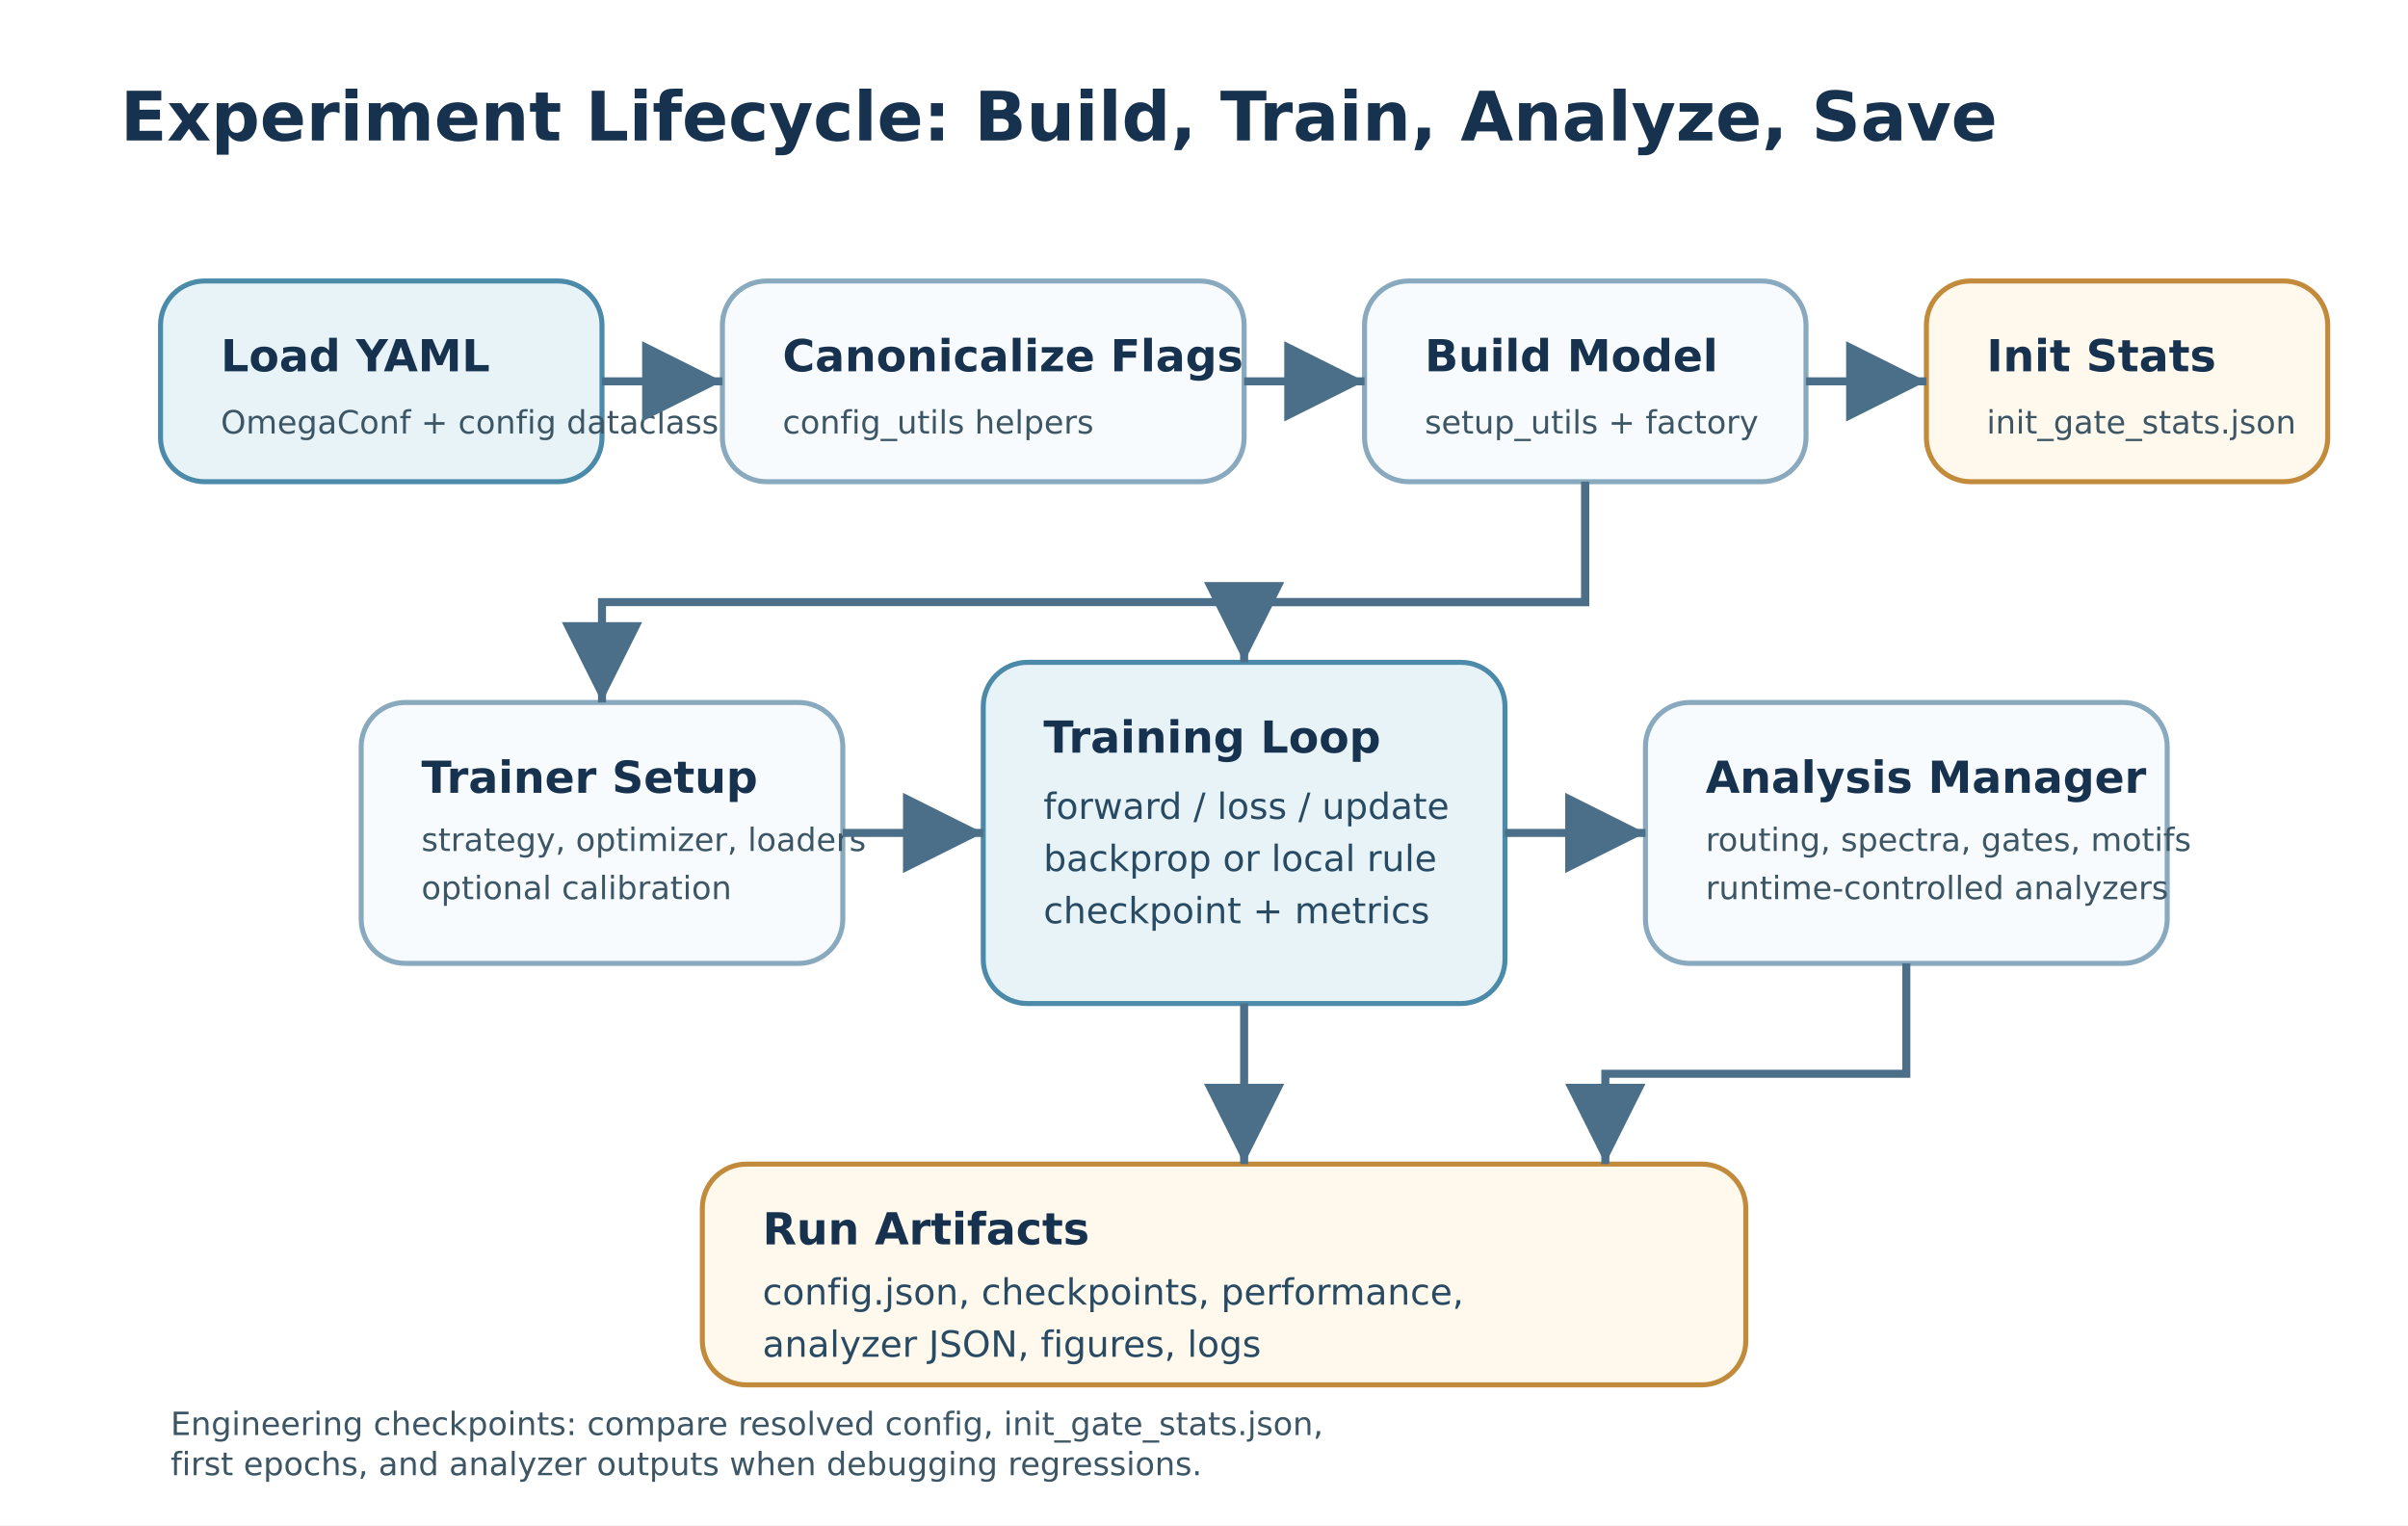
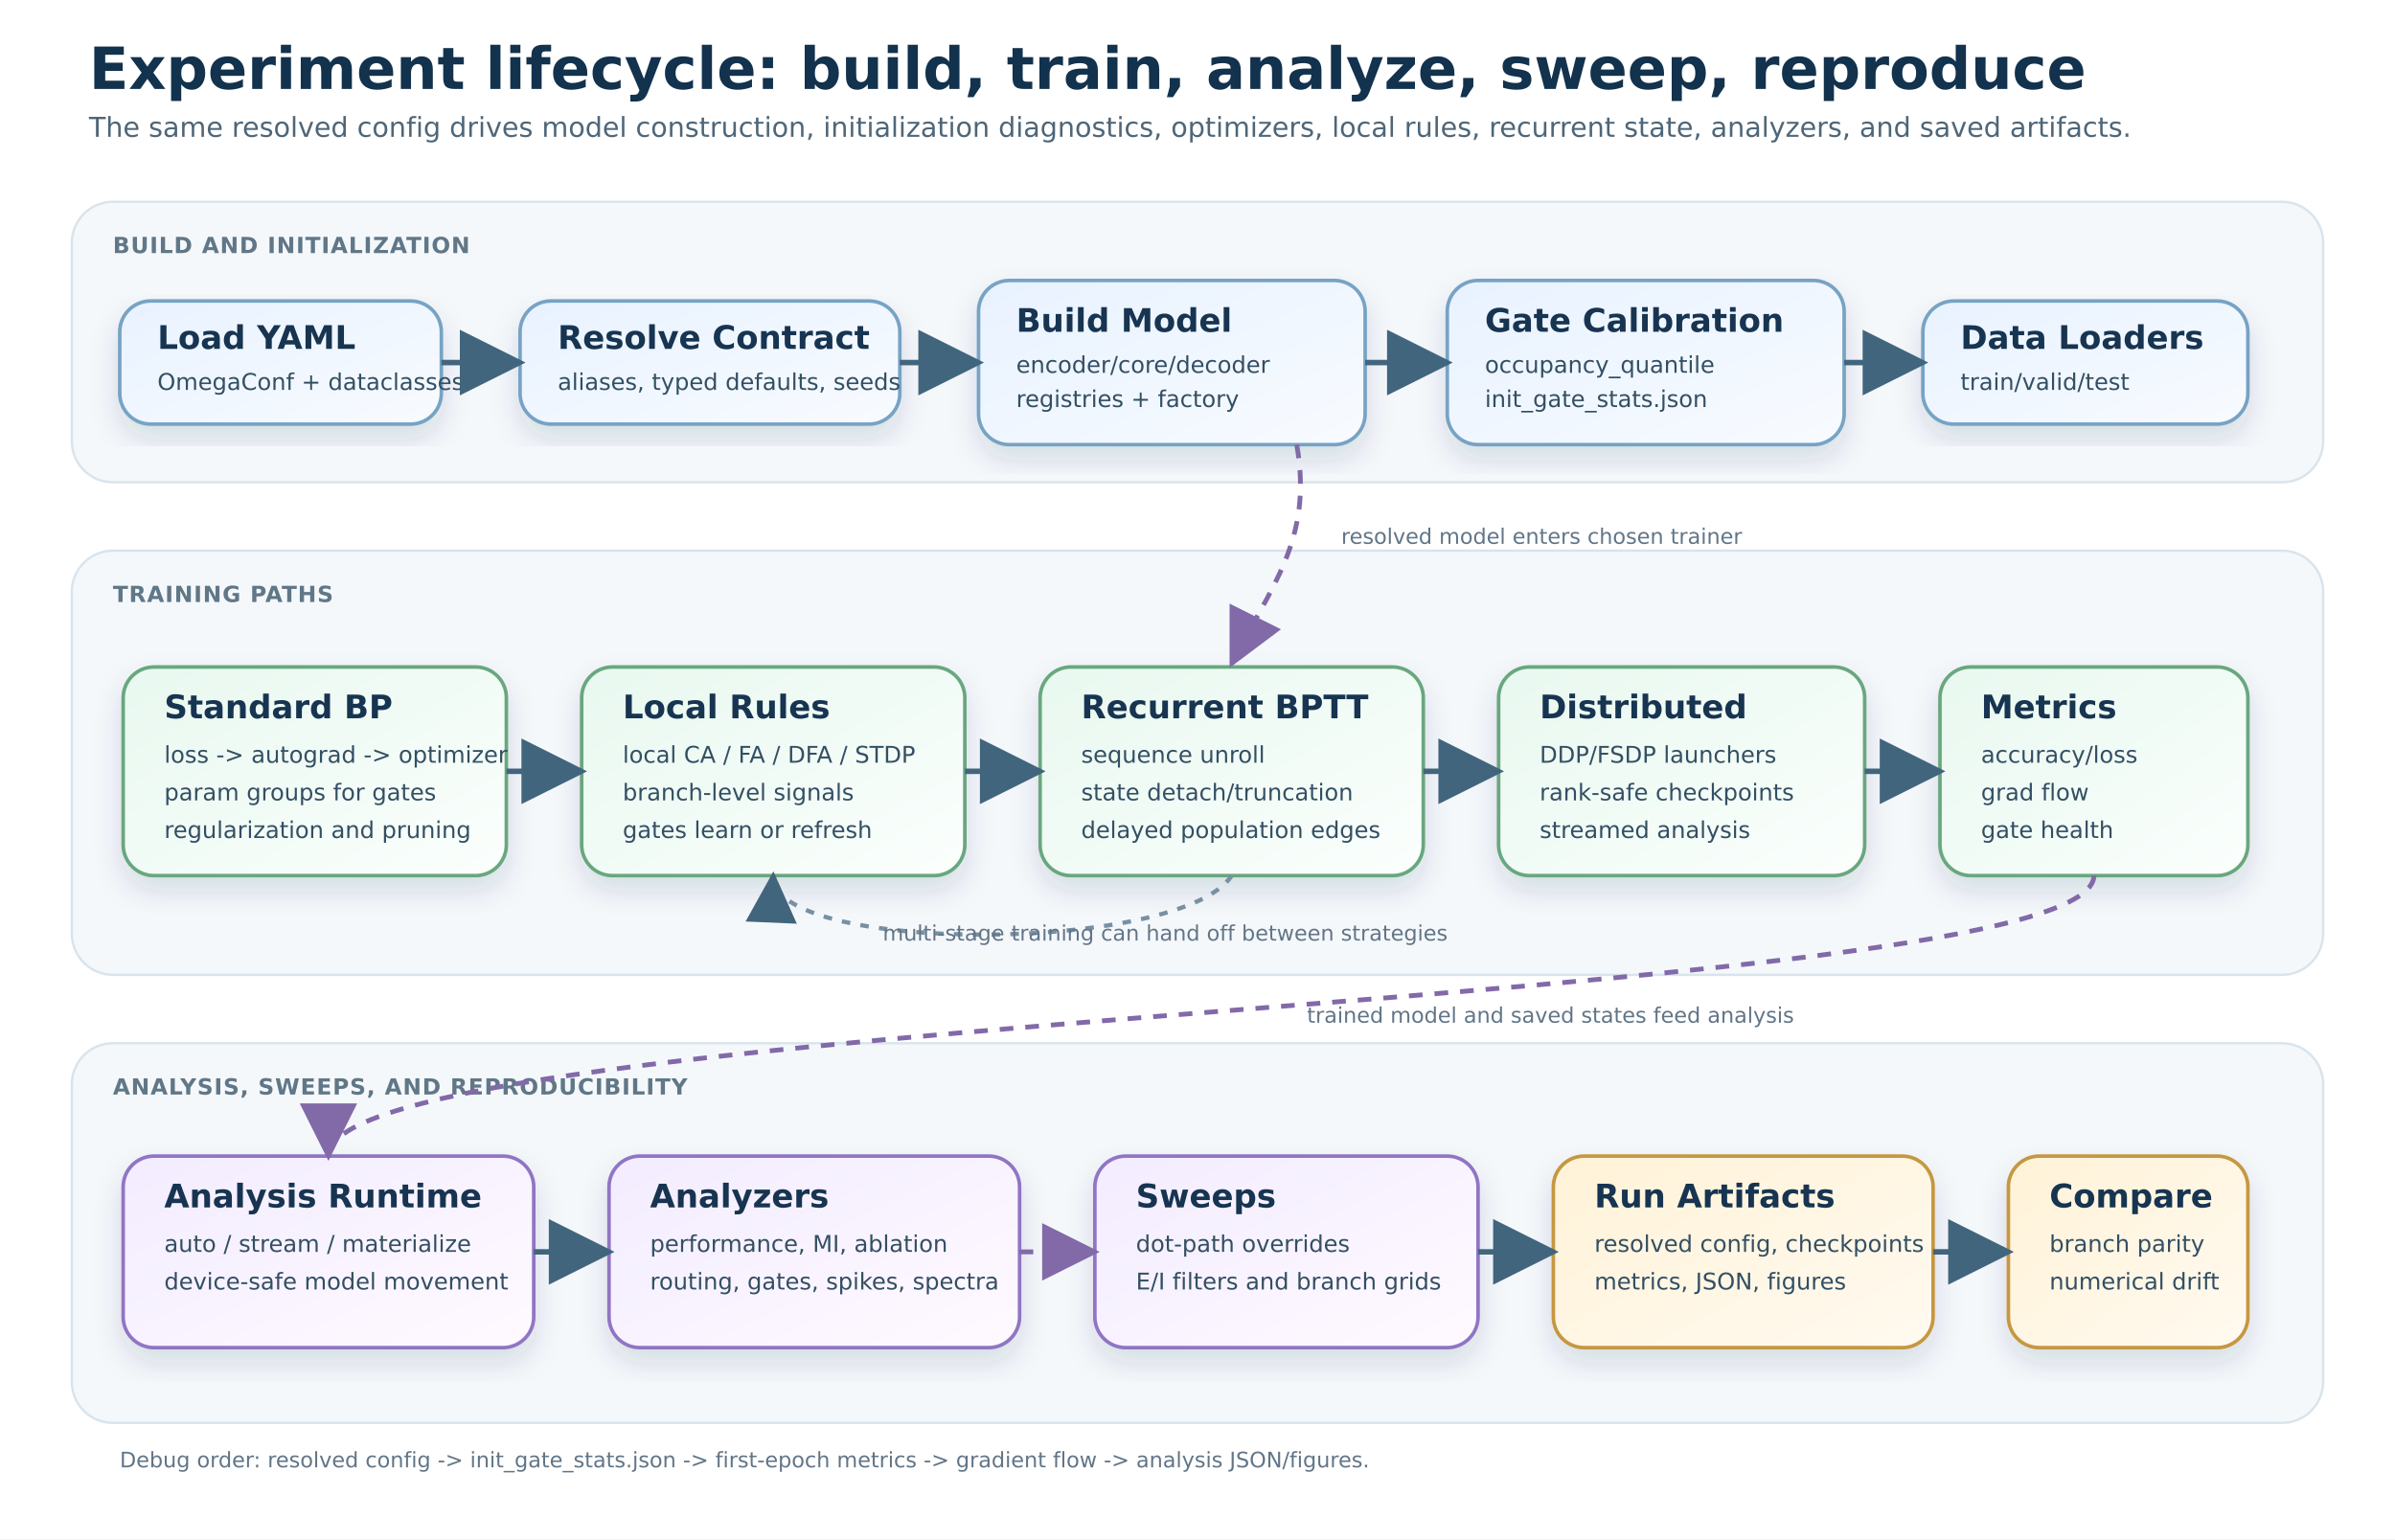
- <svg xmlns="http://www.w3.org/2000/svg" width="1200" height="760" viewBox="0 0 1200 760">
+ <svg xmlns="http://www.w3.org/2000/svg" width="1400" height="900" viewBox="0 0 1400 900" role="img" aria-labelledby="title desc">
  <defs>
+     <linearGradient id="cfg" x1="0" y1="0" x2="1" y2="1">
+       <stop offset="0%" stop-color="#e8f2ff" />
+       <stop offset="100%" stop-color="#f8fbff" />
+     </linearGradient>
+     <linearGradient id="train" x1="0" y1="0" x2="1" y2="1">
+       <stop offset="0%" stop-color="#e8f8ef" />
+       <stop offset="100%" stop-color="#fbfffd" />
+     </linearGradient>
+     <linearGradient id="analysis" x1="0" y1="0" x2="1" y2="1">
+       <stop offset="0%" stop-color="#f2ecff" />
+       <stop offset="100%" stop-color="#fffaff" />
+     </linearGradient>
+     <linearGradient id="artifact" x1="0" y1="0" x2="1" y2="1">
+       <stop offset="0%" stop-color="#fff2d7" />
+       <stop offset="100%" stop-color="#fffaf0" />
+     </linearGradient>
+     <filter id="shadow" x="-12%" y="-16%" width="124%" height="134%">
+       <feDropShadow dx="0" dy="8" stdDeviation="8" flood-color="#173451" flood-opacity="0.14" />
+     </filter>
+     <marker id="arrow" markerWidth="14" markerHeight="12" refX="11" refY="6" orient="auto">
+       <path d="M0,0 L12,6 L0,12 z" fill="#42657e" />
+     </marker>
+     <marker id="arrowSoft" markerWidth="14" markerHeight="12" refX="11" refY="6" orient="auto">
+       <path d="M0,0 L12,6 L0,12 z" fill="#8269a8" />
+     </marker>
    <style>
-       .title { font: 700 34px "DejaVu Sans", Arial, sans-serif; fill: #16324f; }
-       .label { font: 600 22px "DejaVu Sans", Arial, sans-serif; fill: #16324f; }
-       .body { font: 400 18px "DejaVu Sans", Arial, sans-serif; fill: #284b63; }
-       .small { font: 400 16px "DejaVu Sans", Arial, sans-serif; fill: #3c5666; }
-       .box { fill: #f8fbfd; stroke: #89a9bf; stroke-width: 2.5; rx: 22; }
-       .accent { fill: #e8f3f8; stroke: #4b8aa8; stroke-width: 2.5; rx: 22; }
-       .artifact { fill: #fff8ec; stroke: #c18b3b; stroke-width: 2.5; rx: 22; }
-       .arrow { stroke: #4b6f88; stroke-width: 4; fill: none; marker-end: url(#arrowhead); }
+       .title { font: 700 34px "DejaVu Sans", Arial, sans-serif; fill: #12324d; }
+       .subtitle { font: 400 16px "DejaVu Sans", Arial, sans-serif; fill: #4e6678; }
+       .box { filter: url(#shadow); stroke-width: 2.1; rx: 18; }
+       .head { font: 700 19px "DejaVu Sans", Arial, sans-serif; fill: #173451; }
+       .body { font: 400 13.5px "DejaVu Sans", Arial, sans-serif; fill: #334f63; }
+       .small { font: 400 12.5px "DejaVu Sans", Arial, sans-serif; fill: #617587; }
+       .code { font: 400 12.5px "DejaVu Sans Mono", Consolas, monospace; fill: #294b60; }
+       .lane { fill: #f5f8fb; stroke: #d9e4ec; stroke-width: 1.4; rx: 24; }
+       .label { font: 700 13px "DejaVu Sans", Arial, sans-serif; fill: #607787; letter-spacing: .04em; }
+       .arrow { stroke: #42657e; stroke-width: 3.2; fill: none; marker-end: url(#arrow); }
+       .softArrow { stroke: #8269a8; stroke-width: 2.8; stroke-dasharray: 8 7; fill: none; marker-end: url(#arrowSoft); }
+       .loop { stroke: #7890a2; stroke-width: 2.5; stroke-dasharray: 5 6; fill: none; marker-end: url(#arrow); }
    </style>
-     <marker id="arrowhead" markerWidth="14" markerHeight="10" refX="10" refY="5" orient="auto">
-       <polygon points="0 0, 10 5, 0 10" fill="#4b6f88" />
-     </marker>
  </defs>
-   <rect width="1200" height="760" fill="#ffffff" />
-   <text x="60" y="70" class="title">Experiment Lifecycle: Build, Train, Analyze, Save</text>
-   <rect x="80" y="140" width="220" height="100" class="accent" />
-   <text x="110" y="185" class="label">Load YAML</text>
-   <text x="110" y="216" class="small">OmegaConf + config dataclasses</text>
-   <rect x="360" y="140" width="260" height="100" class="box" />
-   <text x="390" y="185" class="label">Canonicalize Flags</text>
-   <text x="390" y="216" class="small">config_utils helpers</text>
-   <rect x="680" y="140" width="220" height="100" class="box" />
-   <text x="710" y="185" class="label">Build Model</text>
-   <text x="710" y="216" class="small">setup_utils + factory</text>
-   <rect x="960" y="140" width="200" height="100" class="artifact" />
-   <text x="990" y="185" class="label">Init Stats</text>
-   <text x="990" y="216" class="small">init_gate_stats.json</text>
-   <rect x="180" y="350" width="240" height="130" class="box" />
-   <text x="210" y="395" class="label">Trainer Setup</text>
-   <text x="210" y="424" class="small">strategy, optimizer, loaders</text>
-   <text x="210" y="448" class="small">optional calibration</text>
-   <rect x="490" y="330" width="260" height="170" class="accent" />
-   <text x="520" y="375" class="label">Training Loop</text>
-   <text x="520" y="408" class="body">forward / loss / update</text>
-   <text x="520" y="434" class="body">backprop or local rule</text>
-   <text x="520" y="460" class="body">checkpoint + metrics</text>
-   <rect x="820" y="350" width="260" height="130" class="box" />
-   <text x="850" y="395" class="label">Analysis Manager</text>
-   <text x="850" y="424" class="small">routing, spectra, gates, motifs</text>
-   <text x="850" y="448" class="small">runtime-controlled analyzers</text>
-   <rect x="350" y="580" width="520" height="110" class="artifact" />
-   <text x="380" y="620" class="label">Run Artifacts</text>
-   <text x="380" y="650" class="body">config.json, checkpoints, performance,</text>
-   <text x="380" y="676" class="body">analyzer JSON, figures, logs</text>
-   <path d="M300 190 L360 190" class="arrow" />
-   <path d="M620 190 L680 190" class="arrow" />
-   <path d="M900 190 L960 190" class="arrow" />
-   <path d="M790 240 L790 300 L620 300 L620 330" class="arrow" />
-   <path d="M790 240 L790 300 L300 300 L300 350" class="arrow" />
-   <path d="M420 415 L490 415" class="arrow" />
-   <path d="M750 415 L820 415" class="arrow" />
-   <path d="M620 500 L620 580" class="arrow" />
-   <path d="M950 480 L950 535 L800 535 L800 580" class="arrow" />
-   <text x="85" y="715" class="small">Engineering checkpoints: compare resolved config, init_gate_stats.json,</text>
-   <text x="85" y="735" class="small">first epochs, and analyzer outputs when debugging regressions.</text>
+   <rect width="1400" height="900" fill="#ffffff" />
+   <text class="title" x="52" y="52">Experiment lifecycle: build, train, analyze, sweep, reproduce</text>
+   <text class="subtitle" x="52" y="80">The same resolved config drives model construction, initialization diagnostics, optimizers, local rules, recurrent state, analyzers, and saved artifacts.</text>
+   <rect class="lane" x="42" y="118" width="1316" height="164" />
+   <text class="label" x="66" y="148">BUILD AND INITIALIZATION</text>
+   <rect class="box" x="70" y="176" width="188" height="72" fill="url(#cfg)" stroke="#77a3c4" />
+   <text class="head" x="92" y="204">Load YAML</text>
+   <text class="body" x="92" y="228">OmegaConf + dataclasses</text>
+   <rect class="box" x="304" y="176" width="222" height="72" fill="url(#cfg)" stroke="#77a3c4" />
+   <text class="head" x="326" y="204">Resolve Contract</text>
+   <text class="body" x="326" y="228">aliases, typed defaults, seeds</text>
+   <rect class="box" x="572" y="164" width="226" height="96" fill="url(#cfg)" stroke="#77a3c4" />
+   <text class="head" x="594" y="194">Build Model</text>
+   <text class="body" x="594" y="218">encoder/core/decoder</text>
+   <text class="body" x="594" y="238">registries + factory</text>
+   <rect class="box" x="846" y="164" width="232" height="96" fill="url(#cfg)" stroke="#77a3c4" />
+   <text class="head" x="868" y="194">Gate Calibration</text>
+   <text class="body" x="868" y="218">occupancy_quantile</text>
+   <text class="body" x="868" y="238">init_gate_stats.json</text>
+   <rect class="box" x="1124" y="176" width="190" height="72" fill="url(#cfg)" stroke="#77a3c4" />
+   <text class="head" x="1146" y="204">Data Loaders</text>
+   <text class="body" x="1146" y="228">train/valid/test</text>
+   <path class="arrow" d="M258,212 L304,212" />
+   <path class="arrow" d="M526,212 L572,212" />
+   <path class="arrow" d="M798,212 L846,212" />
+   <path class="arrow" d="M1078,212 L1124,212" />
+   <rect class="lane" x="42" y="322" width="1316" height="248" />
+   <text class="label" x="66" y="352">TRAINING PATHS</text>
+   <rect class="box" x="72" y="390" width="224" height="122" fill="url(#train)" stroke="#69a77f" />
+   <text class="head" x="96" y="420">Standard BP</text>
+   <text class="body" x="96" y="446">loss -&gt; autograd -&gt; optimizer</text>
+   <text class="body" x="96" y="468">param groups for gates</text>
+   <text class="body" x="96" y="490">regularization and pruning</text>
+   <rect class="box" x="340" y="390" width="224" height="122" fill="url(#train)" stroke="#69a77f" />
+   <text class="head" x="364" y="420">Local Rules</text>
+   <text class="body" x="364" y="446">local CA / FA / DFA / STDP</text>
+   <text class="body" x="364" y="468">branch-level signals</text>
+   <text class="body" x="364" y="490">gates learn or refresh</text>
+   <rect class="box" x="608" y="390" width="224" height="122" fill="url(#train)" stroke="#69a77f" />
+   <text class="head" x="632" y="420">Recurrent BPTT</text>
+   <text class="body" x="632" y="446">sequence unroll</text>
+   <text class="body" x="632" y="468">state detach/truncation</text>
+   <text class="body" x="632" y="490">delayed population edges</text>
+   <rect class="box" x="876" y="390" width="214" height="122" fill="url(#train)" stroke="#69a77f" />
+   <text class="head" x="900" y="420">Distributed</text>
+   <text class="body" x="900" y="446">DDP/FSDP launchers</text>
+   <text class="body" x="900" y="468">rank-safe checkpoints</text>
+   <text class="body" x="900" y="490">streamed analysis</text>
+   <rect class="box" x="1134" y="390" width="180" height="122" fill="url(#train)" stroke="#69a77f" />
+   <text class="head" x="1158" y="420">Metrics</text>
+   <text class="body" x="1158" y="446">accuracy/loss</text>
+   <text class="body" x="1158" y="468">grad flow</text>
+   <text class="body" x="1158" y="490">gate health</text>
+   <path class="arrow" d="M296,451 L340,451" />
+   <path class="arrow" d="M564,451 L608,451" />
+   <path class="arrow" d="M832,451 L876,451" />
+   <path class="arrow" d="M1090,451 L1134,451" />
+   <path class="loop" d="M720,512 C690,558 450,558 452,512" />
+   <text class="small" x="516" y="550">multi-stage training can hand off between strategies</text>
+   <rect class="lane" x="42" y="610" width="1316" height="222" />
+   <text class="label" x="66" y="640">ANALYSIS, SWEEPS, AND REPRODUCIBILITY</text>
+   <rect class="box" x="72" y="676" width="240" height="112" fill="url(#analysis)" stroke="#9075c5" />
+   <text class="head" x="96" y="706">Analysis Runtime</text>
+   <text class="body" x="96" y="732">auto / stream / materialize</text>
+   <text class="body" x="96" y="754">device-safe model movement</text>
+   <rect class="box" x="356" y="676" width="240" height="112" fill="url(#analysis)" stroke="#9075c5" />
+   <text class="head" x="380" y="706">Analyzers</text>
+   <text class="body" x="380" y="732">performance, MI, ablation</text>
+   <text class="body" x="380" y="754">routing, gates, spikes, spectra</text>
+   <rect class="box" x="640" y="676" width="224" height="112" fill="url(#analysis)" stroke="#9075c5" />
+   <text class="head" x="664" y="706">Sweeps</text>
+   <text class="body" x="664" y="732">dot-path overrides</text>
+   <text class="body" x="664" y="754">E/I filters and branch grids</text>
+   <rect class="box" x="908" y="676" width="222" height="112" fill="url(#artifact)" stroke="#c69742" />
+   <text class="head" x="932" y="706">Run Artifacts</text>
+   <text class="body" x="932" y="732">resolved config, checkpoints</text>
+   <text class="body" x="932" y="754">metrics, JSON, figures</text>
+   <rect class="box" x="1174" y="676" width="140" height="112" fill="url(#artifact)" stroke="#c69742" />
+   <text class="head" x="1198" y="706">Compare</text>
+   <text class="body" x="1198" y="732">branch parity</text>
+   <text class="body" x="1198" y="754">numerical drift</text>
+   <path class="arrow" d="M312,732 L356,732" />
+   <path class="softArrow" d="M596,732 L640,732" />
+   <path class="arrow" d="M864,732 L908,732" />
+   <path class="arrow" d="M1130,732 L1174,732" />
+   <path class="softArrow" d="M758,260 C768,316 742,344 720,388" />
+   <text class="small" x="784" y="318">resolved model enters chosen trainer</text>
+   <path class="softArrow" d="M1224,512 C1224,590 192,592 192,676" />
+   <text class="small" x="764" y="598">trained model and saved states feed analysis</text>
+   <text class="small" x="70" y="858">Debug order: resolved config -&gt; init_gate_stats.json -&gt; first-epoch metrics -&gt; gradient flow -&gt; analysis JSON/figures.</text>
</svg>
